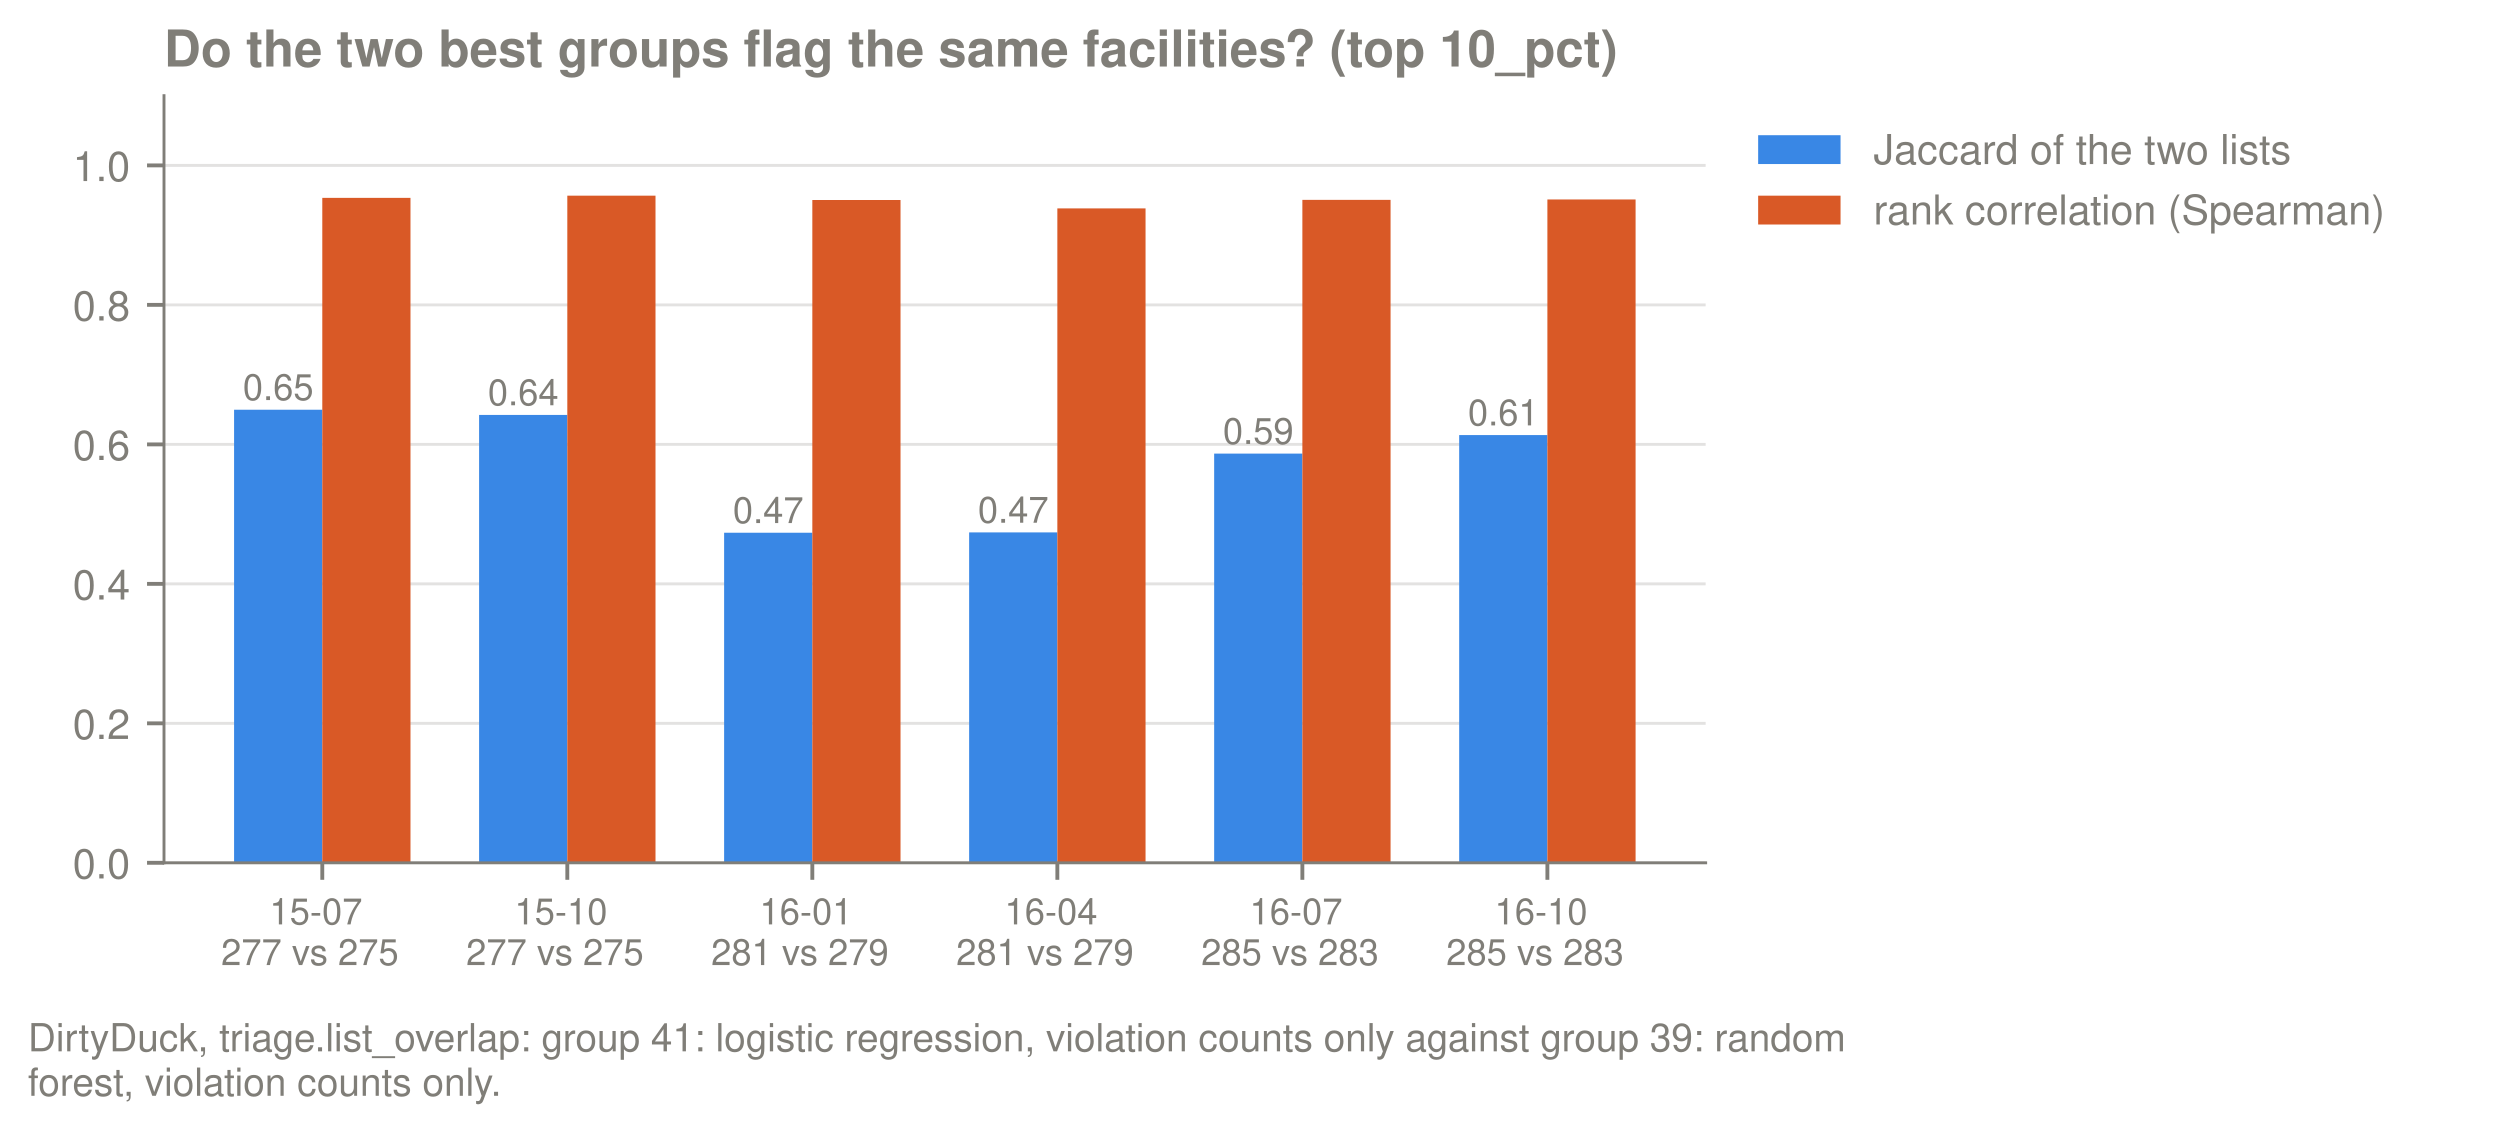
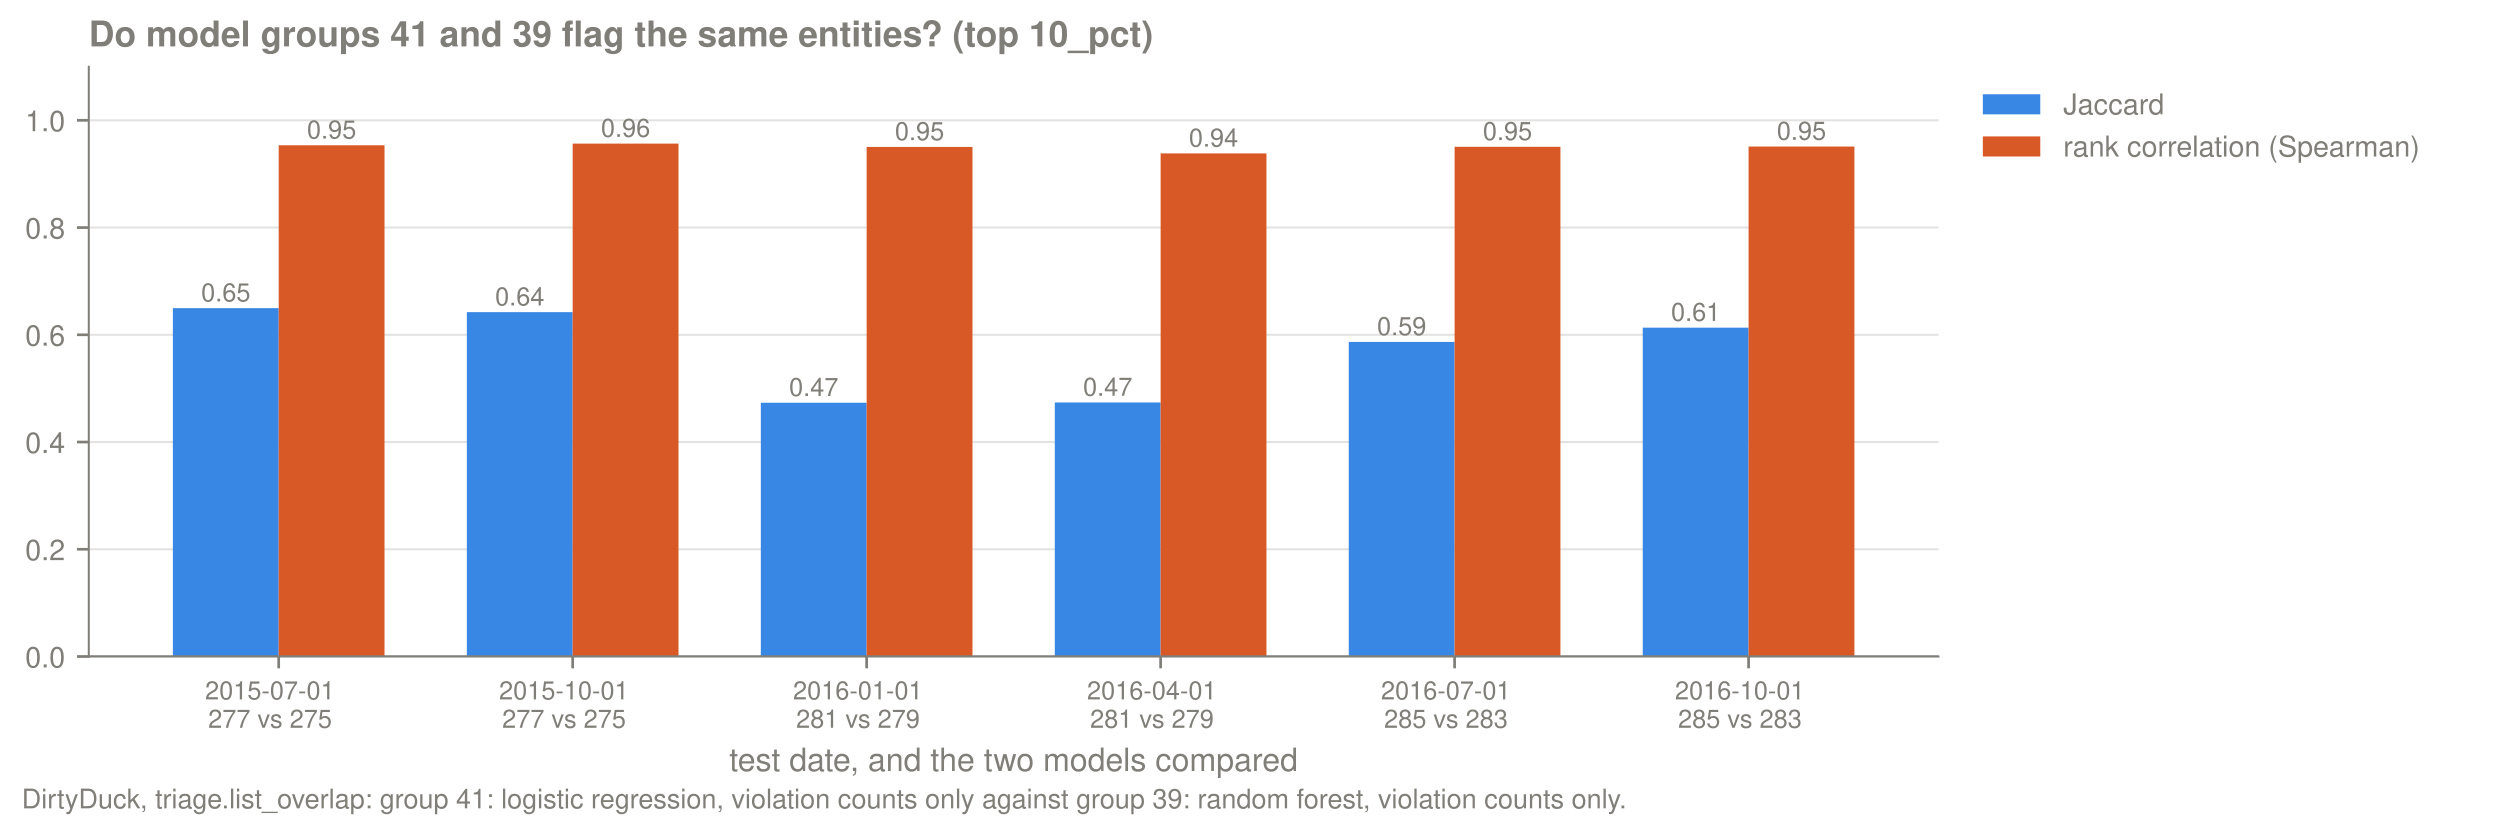
- <svg xmlns="http://www.w3.org/2000/svg" xmlns:xlink="http://www.w3.org/1999/xlink" width="515.826pt" height="233.522pt" viewBox="0 0 515.826 233.522" version="1.1">
+ <svg xmlns="http://www.w3.org/2000/svg" xmlns:xlink="http://www.w3.org/1999/xlink" width="739.922pt" height="246.885pt" viewBox="0 0 739.922 246.885" version="1.1">
  <defs>
    <style type="text/css">*{stroke-linejoin: round; stroke-linecap: butt}</style>
  </defs>
  <g id="figure_1">
    <g id="patch_1">
-       <path d="M 0 233.522  L 515.826 233.522  L 515.826 0  L 0 0  L 0 233.522  z " style="fill: none" />
+       <path d="M 0 246.885  L 739.922 246.885  L 739.922 0  L 0 0  L 0 246.885  z " style="fill: none" />
    </g>
    <g id="axes_1">
      <g id="patch_2">
-         <path d="M 33.838 178.026  L 351.93 178.026  L 351.93 19.738  L 33.838 19.738  L 33.838 178.026  z " style="fill: none" />
+         <path d="M 26.278 194.308  L 573.732 194.308  L 573.732 19.738  L 26.278 19.738  L 26.278 194.308  z " style="fill: none" />
      </g>
      <g id="matplotlib.axis_1">
        <g id="xtick_1">
          <g id="line2d_1">
            <defs>
-               <path id="mf71be8a03b" d="M 0 0  L 0 3.5  " style="stroke: #807e78; stroke-width: 0.8" />
+               <path id="m7ca76c869c" d="M 0 0  L 0 3.5  " style="stroke: #807e78; stroke-width: 0.8" />
            </defs>
            <g>
-               <use xlink:href="#mf71be8a03b" x="66.497" y="178.026" style="fill: #807e78; stroke: #807e78; stroke-width: 0.8" />
+               <use xlink:href="#m7ca76c869c" x="82.485" y="194.308" style="fill: #807e78; stroke: #807e78; stroke-width: 0.8" />
            </g>
          </g>
          <g id="text_1">
-             <text style="font-size: 7.5px; font-family: system-ui, -apple-system, 'Segoe UI', Helvetica, Arial, sans-serif; fill: #807e78" transform="translate(55.59989 190.7252)">15-07</text>
-             <text style="font-size: 7.5px; font-family: system-ui, -apple-system, 'Segoe UI', Helvetica, Arial, sans-serif; fill: #807e78" transform="translate(45.6243 199.1235)">277 vs 275</text>
+             <text style="font-size: 7.5px; font-family: system-ui, -apple-system, 'Segoe UI', Helvetica, Arial, sans-serif; fill: #807e78" transform="translate(60.69148 207.0072)">2015-07-01</text>
+             <text style="font-size: 7.5px; font-family: system-ui, -apple-system, 'Segoe UI', Helvetica, Arial, sans-serif; fill: #807e78" transform="translate(61.61258 215.4055)">277 vs 275</text>
          </g>
        </g>
        <g id="xtick_2">
          <g id="line2d_2">
            <g>
-               <use xlink:href="#mf71be8a03b" x="117.052" y="178.026" style="fill: #807e78; stroke: #807e78; stroke-width: 0.8" />
+               <use xlink:href="#m7ca76c869c" x="169.493" y="194.308" style="fill: #807e78; stroke: #807e78; stroke-width: 0.8" />
            </g>
          </g>
          <g id="text_2">
-             <text style="font-size: 7.5px; font-family: system-ui, -apple-system, 'Segoe UI', Helvetica, Arial, sans-serif; fill: #807e78" transform="translate(106.1549 190.7252)">15-10</text>
-             <text style="font-size: 7.5px; font-family: system-ui, -apple-system, 'Segoe UI', Helvetica, Arial, sans-serif; fill: #807e78" transform="translate(96.17935 199.1235)">277 vs 275</text>
+             <text style="font-size: 7.5px; font-family: system-ui, -apple-system, 'Segoe UI', Helvetica, Arial, sans-serif; fill: #807e78" transform="translate(147.6995 207.0072)">2015-10-01</text>
+             <text style="font-size: 7.5px; font-family: system-ui, -apple-system, 'Segoe UI', Helvetica, Arial, sans-serif; fill: #807e78" transform="translate(148.6206 215.4055)">277 vs 275</text>
          </g>
        </g>
        <g id="xtick_3">
          <g id="line2d_3">
            <g>
-               <use xlink:href="#mf71be8a03b" x="167.607" y="178.026" style="fill: #807e78; stroke: #807e78; stroke-width: 0.8" />
+               <use xlink:href="#m7ca76c869c" x="256.501" y="194.308" style="fill: #807e78; stroke: #807e78; stroke-width: 0.8" />
            </g>
          </g>
          <g id="text_3">
-             <text style="font-size: 7.5px; font-family: system-ui, -apple-system, 'Segoe UI', Helvetica, Arial, sans-serif; fill: #807e78" transform="translate(156.71 190.7252)">16-01</text>
-             <text style="font-size: 7.5px; font-family: system-ui, -apple-system, 'Segoe UI', Helvetica, Arial, sans-serif; fill: #807e78" transform="translate(146.7344 199.1235)">281 vs 279</text>
+             <text style="font-size: 7.5px; font-family: system-ui, -apple-system, 'Segoe UI', Helvetica, Arial, sans-serif; fill: #807e78" transform="translate(234.7075 207.0072)">2016-01-01</text>
+             <text style="font-size: 7.5px; font-family: system-ui, -apple-system, 'Segoe UI', Helvetica, Arial, sans-serif; fill: #807e78" transform="translate(235.6286 215.4055)">281 vs 279</text>
          </g>
        </g>
        <g id="xtick_4">
          <g id="line2d_4">
            <g>
-               <use xlink:href="#mf71be8a03b" x="218.162" y="178.026" style="fill: #807e78; stroke: #807e78; stroke-width: 0.8" />
+               <use xlink:href="#m7ca76c869c" x="343.509" y="194.308" style="fill: #807e78; stroke: #807e78; stroke-width: 0.8" />
            </g>
          </g>
          <g id="text_4">
-             <text style="font-size: 7.5px; font-family: system-ui, -apple-system, 'Segoe UI', Helvetica, Arial, sans-serif; fill: #807e78" transform="translate(207.265 190.7252)">16-04</text>
-             <text style="font-size: 7.5px; font-family: system-ui, -apple-system, 'Segoe UI', Helvetica, Arial, sans-serif; fill: #807e78" transform="translate(197.2895 199.1235)">281 vs 279</text>
+             <text style="font-size: 7.5px; font-family: system-ui, -apple-system, 'Segoe UI', Helvetica, Arial, sans-serif; fill: #807e78" transform="translate(321.7156 207.0072)">2016-04-01</text>
+             <text style="font-size: 7.5px; font-family: system-ui, -apple-system, 'Segoe UI', Helvetica, Arial, sans-serif; fill: #807e78" transform="translate(322.6367 215.4055)">281 vs 279</text>
          </g>
        </g>
        <g id="xtick_5">
          <g id="line2d_5">
            <g>
-               <use xlink:href="#mf71be8a03b" x="268.717" y="178.026" style="fill: #807e78; stroke: #807e78; stroke-width: 0.8" />
+               <use xlink:href="#m7ca76c869c" x="430.517" y="194.308" style="fill: #807e78; stroke: #807e78; stroke-width: 0.8" />
            </g>
          </g>
          <g id="text_5">
-             <text style="font-size: 7.5px; font-family: system-ui, -apple-system, 'Segoe UI', Helvetica, Arial, sans-serif; fill: #807e78" transform="translate(257.8201 190.7252)">16-07</text>
-             <text style="font-size: 7.5px; font-family: system-ui, -apple-system, 'Segoe UI', Helvetica, Arial, sans-serif; fill: #807e78" transform="translate(247.8445 199.1235)">285 vs 283</text>
+             <text style="font-size: 7.5px; font-family: system-ui, -apple-system, 'Segoe UI', Helvetica, Arial, sans-serif; fill: #807e78" transform="translate(408.7236 207.0072)">2016-07-01</text>
+             <text style="font-size: 7.5px; font-family: system-ui, -apple-system, 'Segoe UI', Helvetica, Arial, sans-serif; fill: #807e78" transform="translate(409.6447 215.4055)">285 vs 283</text>
          </g>
        </g>
        <g id="xtick_6">
          <g id="line2d_6">
            <g>
-               <use xlink:href="#mf71be8a03b" x="319.272" y="178.026" style="fill: #807e78; stroke: #807e78; stroke-width: 0.8" />
+               <use xlink:href="#m7ca76c869c" x="517.525" y="194.308" style="fill: #807e78; stroke: #807e78; stroke-width: 0.8" />
            </g>
          </g>
          <g id="text_6">
-             <text style="font-size: 7.5px; font-family: system-ui, -apple-system, 'Segoe UI', Helvetica, Arial, sans-serif; fill: #807e78" transform="translate(308.3752 190.7252)">16-10</text>
-             <text style="font-size: 7.5px; font-family: system-ui, -apple-system, 'Segoe UI', Helvetica, Arial, sans-serif; fill: #807e78" transform="translate(298.3996 199.1235)">285 vs 283</text>
-           </g>
+             <text style="font-size: 7.5px; font-family: system-ui, -apple-system, 'Segoe UI', Helvetica, Arial, sans-serif; fill: #807e78" transform="translate(495.7316 207.0072)">2016-10-01</text>
+             <text style="font-size: 7.5px; font-family: system-ui, -apple-system, 'Segoe UI', Helvetica, Arial, sans-serif; fill: #807e78" transform="translate(496.6527 215.4055)">285 vs 283</text>
+           </g>
+         </g>
+         <g id="text_7">
+           <text style="font-size: 9.5px; font-family: system-ui, -apple-system, 'Segoe UI', Helvetica, Arial, sans-serif; text-anchor: middle; fill: #807e78" x="300.005" y="228.184" transform="rotate(-0 300.0049 228.1838)">test date, and the two models compared</text>
        </g>
      </g>
      <g id="matplotlib.axis_2">
        <g id="ytick_1">
          <g id="line2d_7">
-             <path d="M 33.838 178.026  L 351.93 178.026  " clip-path="url(#p73d7c0684d)" style="fill: none; stroke: #807e78; stroke-opacity: 0.22; stroke-width: 0.6; stroke-linecap: round" />
+             <path d="M 26.278 194.308  L 573.732 194.308  " clip-path="url(#paeca32a2e2)" style="fill: none; stroke: #807e78; stroke-opacity: 0.22; stroke-width: 0.6; stroke-linecap: round" />
          </g>
          <g id="line2d_8">
            <defs>
-               <path id="m16d08b4e12" d="M 0 0  L -3.5 0  " style="stroke: #807e78; stroke-width: 0.8" />
+               <path id="m4a74f7f7e6" d="M 0 0  L -3.5 0  " style="stroke: #807e78; stroke-width: 0.8" />
            </defs>
            <g>
-               <use xlink:href="#m16d08b4e12" x="33.838" y="178.026" style="fill: #807e78; stroke: #807e78; stroke-width: 0.8" />
-             </g>
-           </g>
-           <g id="text_7">
-             <text style="font-size: 8.5px; font-family: system-ui, -apple-system, 'Segoe UI', Helvetica, Arial, sans-serif; text-anchor: end; fill: #807e78" x="26.838" y="181.256" transform="rotate(-0 26.838 181.2557)">0.0</text>
+               <use xlink:href="#m4a74f7f7e6" x="26.278" y="194.308" style="fill: #807e78; stroke: #807e78; stroke-width: 0.8" />
+             </g>
+           </g>
+           <g id="text_8">
+             <text style="font-size: 8.5px; font-family: system-ui, -apple-system, 'Segoe UI', Helvetica, Arial, sans-serif; text-anchor: end; fill: #807e78" x="19.278" y="197.538" transform="rotate(-0 19.27766 197.5377)">0.0</text>
          </g>
        </g>
        <g id="ytick_2">
          <g id="line2d_9">
-             <path d="M 33.838 149.247  L 351.93 149.247  " clip-path="url(#p73d7c0684d)" style="fill: none; stroke: #807e78; stroke-opacity: 0.22; stroke-width: 0.6; stroke-linecap: round" />
+             <path d="M 26.278 162.568  L 573.732 162.568  " clip-path="url(#paeca32a2e2)" style="fill: none; stroke: #807e78; stroke-opacity: 0.22; stroke-width: 0.6; stroke-linecap: round" />
          </g>
          <g id="line2d_10">
            <g>
-               <use xlink:href="#m16d08b4e12" x="33.838" y="149.247" style="fill: #807e78; stroke: #807e78; stroke-width: 0.8" />
-             </g>
-           </g>
-           <g id="text_8">
-             <text style="font-size: 8.5px; font-family: system-ui, -apple-system, 'Segoe UI', Helvetica, Arial, sans-serif; text-anchor: end; fill: #807e78" x="26.838" y="152.476" transform="rotate(-0 26.838 152.4761)">0.2</text>
+               <use xlink:href="#m4a74f7f7e6" x="26.278" y="162.568" style="fill: #807e78; stroke: #807e78; stroke-width: 0.8" />
+             </g>
+           </g>
+           <g id="text_9">
+             <text style="font-size: 8.5px; font-family: system-ui, -apple-system, 'Segoe UI', Helvetica, Arial, sans-serif; text-anchor: end; fill: #807e78" x="19.278" y="165.798" transform="rotate(-0 19.27766 165.7977)">0.2</text>
          </g>
        </g>
        <g id="ytick_3">
          <g id="line2d_11">
-             <path d="M 33.838 120.467  L 351.93 120.467  " clip-path="url(#p73d7c0684d)" style="fill: none; stroke: #807e78; stroke-opacity: 0.22; stroke-width: 0.6; stroke-linecap: round" />
+             <path d="M 26.278 130.828  L 573.732 130.828  " clip-path="url(#paeca32a2e2)" style="fill: none; stroke: #807e78; stroke-opacity: 0.22; stroke-width: 0.6; stroke-linecap: round" />
          </g>
          <g id="line2d_12">
            <g>
-               <use xlink:href="#m16d08b4e12" x="33.838" y="120.467" style="fill: #807e78; stroke: #807e78; stroke-width: 0.8" />
-             </g>
-           </g>
-           <g id="text_9">
-             <text style="font-size: 8.5px; font-family: system-ui, -apple-system, 'Segoe UI', Helvetica, Arial, sans-serif; text-anchor: end; fill: #807e78" x="26.838" y="123.696" transform="rotate(-0 26.838 123.6964)">0.4</text>
+               <use xlink:href="#m4a74f7f7e6" x="26.278" y="130.828" style="fill: #807e78; stroke: #807e78; stroke-width: 0.8" />
+             </g>
+           </g>
+           <g id="text_10">
+             <text style="font-size: 8.5px; font-family: system-ui, -apple-system, 'Segoe UI', Helvetica, Arial, sans-serif; text-anchor: end; fill: #807e78" x="19.278" y="134.058" transform="rotate(-0 19.27766 134.0577)">0.4</text>
          </g>
        </g>
        <g id="ytick_4">
          <g id="line2d_13">
-             <path d="M 33.838 91.687  L 351.93 91.687  " clip-path="url(#p73d7c0684d)" style="fill: none; stroke: #807e78; stroke-opacity: 0.22; stroke-width: 0.6; stroke-linecap: round" />
+             <path d="M 26.278 99.088  L 573.732 99.088  " clip-path="url(#paeca32a2e2)" style="fill: none; stroke: #807e78; stroke-opacity: 0.22; stroke-width: 0.6; stroke-linecap: round" />
          </g>
          <g id="line2d_14">
            <g>
-               <use xlink:href="#m16d08b4e12" x="33.838" y="91.687" style="fill: #807e78; stroke: #807e78; stroke-width: 0.8" />
-             </g>
-           </g>
-           <g id="text_10">
-             <text style="font-size: 8.5px; font-family: system-ui, -apple-system, 'Segoe UI', Helvetica, Arial, sans-serif; text-anchor: end; fill: #807e78" x="26.838" y="94.917" transform="rotate(-0 26.838 94.91679)">0.6</text>
+               <use xlink:href="#m4a74f7f7e6" x="26.278" y="99.088" style="fill: #807e78; stroke: #807e78; stroke-width: 0.8" />
+             </g>
+           </g>
+           <g id="text_11">
+             <text style="font-size: 8.5px; font-family: system-ui, -apple-system, 'Segoe UI', Helvetica, Arial, sans-serif; text-anchor: end; fill: #807e78" x="19.278" y="102.318" transform="rotate(-0 19.27766 102.3177)">0.6</text>
          </g>
        </g>
        <g id="ytick_5">
          <g id="line2d_15">
-             <path d="M 33.838 62.908  L 351.93 62.908  " clip-path="url(#p73d7c0684d)" style="fill: none; stroke: #807e78; stroke-opacity: 0.22; stroke-width: 0.6; stroke-linecap: round" />
+             <path d="M 26.278 67.348  L 573.732 67.348  " clip-path="url(#paeca32a2e2)" style="fill: none; stroke: #807e78; stroke-opacity: 0.22; stroke-width: 0.6; stroke-linecap: round" />
          </g>
          <g id="line2d_16">
            <g>
-               <use xlink:href="#m16d08b4e12" x="33.838" y="62.908" style="fill: #807e78; stroke: #807e78; stroke-width: 0.8" />
-             </g>
-           </g>
-           <g id="text_11">
-             <text style="font-size: 8.5px; font-family: system-ui, -apple-system, 'Segoe UI', Helvetica, Arial, sans-serif; text-anchor: end; fill: #807e78" x="26.838" y="66.137" transform="rotate(-0 26.838 66.13715)">0.8</text>
+               <use xlink:href="#m4a74f7f7e6" x="26.278" y="67.348" style="fill: #807e78; stroke: #807e78; stroke-width: 0.8" />
+             </g>
+           </g>
+           <g id="text_12">
+             <text style="font-size: 8.5px; font-family: system-ui, -apple-system, 'Segoe UI', Helvetica, Arial, sans-serif; text-anchor: end; fill: #807e78" x="19.278" y="70.578" transform="rotate(-0 19.27766 70.57769)">0.8</text>
          </g>
        </g>
        <g id="ytick_6">
          <g id="line2d_17">
-             <path d="M 33.838 34.128  L 351.93 34.128  " clip-path="url(#p73d7c0684d)" style="fill: none; stroke: #807e78; stroke-opacity: 0.22; stroke-width: 0.6; stroke-linecap: round" />
+             <path d="M 26.278 35.608  L 573.732 35.608  " clip-path="url(#paeca32a2e2)" style="fill: none; stroke: #807e78; stroke-opacity: 0.22; stroke-width: 0.6; stroke-linecap: round" />
          </g>
          <g id="line2d_18">
            <g>
-               <use xlink:href="#m16d08b4e12" x="33.838" y="34.128" style="fill: #807e78; stroke: #807e78; stroke-width: 0.8" />
-             </g>
-           </g>
-           <g id="text_12">
-             <text style="font-size: 8.5px; font-family: system-ui, -apple-system, 'Segoe UI', Helvetica, Arial, sans-serif; text-anchor: end; fill: #807e78" x="26.838" y="37.358" transform="rotate(-0 26.838 37.35751)">1.0</text>
+               <use xlink:href="#m4a74f7f7e6" x="26.278" y="35.608" style="fill: #807e78; stroke: #807e78; stroke-width: 0.8" />
+             </g>
+           </g>
+           <g id="text_13">
+             <text style="font-size: 8.5px; font-family: system-ui, -apple-system, 'Segoe UI', Helvetica, Arial, sans-serif; text-anchor: end; fill: #807e78" x="19.278" y="38.838" transform="rotate(-0 19.27766 38.83769)">1.0</text>
          </g>
        </g>
      </g>
      <g id="patch_3">
-         <path d="M 48.297 178.026  L 66.497 178.026  L 66.497 84.541  L 48.297 84.541  z " clip-path="url(#p73d7c0684d)" style="fill: #3987e5" />
+         <path d="M 51.162 194.308  L 82.485 194.308  L 82.485 91.207  L 51.162 91.207  z " clip-path="url(#paeca32a2e2)" style="fill: #3987e5" />
      </g>
      <g id="patch_4">
-         <path d="M 98.852 178.026  L 117.052 178.026  L 117.052 85.613  L 98.852 85.613  z " clip-path="url(#p73d7c0684d)" style="fill: #3987e5" />
+         <path d="M 138.17 194.308  L 169.493 194.308  L 169.493 92.389  L 138.17 92.389  z " clip-path="url(#paeca32a2e2)" style="fill: #3987e5" />
      </g>
      <g id="patch_5">
-         <path d="M 149.407 178.026  L 167.607 178.026  L 167.607 109.922  L 149.407 109.922  z " clip-path="url(#p73d7c0684d)" style="fill: #3987e5" />
+         <path d="M 225.178 194.308  L 256.501 194.308  L 256.501 119.199  L 225.178 119.199  z " clip-path="url(#paeca32a2e2)" style="fill: #3987e5" />
      </g>
      <g id="patch_6">
-         <path d="M 199.962 178.026  L 218.162 178.026  L 218.162 109.856  L 199.962 109.856  z " clip-path="url(#p73d7c0684d)" style="fill: #3987e5" />
+         <path d="M 312.186 194.308  L 343.509 194.308  L 343.509 119.126  L 312.186 119.126  z " clip-path="url(#paeca32a2e2)" style="fill: #3987e5" />
      </g>
      <g id="patch_7">
-         <path d="M 250.517 178.026  L 268.717 178.026  L 268.717 93.598  L 250.517 93.598  z " clip-path="url(#p73d7c0684d)" style="fill: #3987e5" />
+         <path d="M 399.194 194.308  L 430.517 194.308  L 430.517 101.196  L 399.194 101.196  z " clip-path="url(#paeca32a2e2)" style="fill: #3987e5" />
      </g>
      <g id="patch_8">
-         <path d="M 301.072 178.026  L 319.272 178.026  L 319.272 89.772  L 301.072 89.772  z " clip-path="url(#p73d7c0684d)" style="fill: #3987e5" />
+         <path d="M 486.202 194.308  L 517.525 194.308  L 517.525 96.976  L 486.202 96.976  z " clip-path="url(#paeca32a2e2)" style="fill: #3987e5" />
      </g>
      <g id="patch_9">
-         <path d="M 66.497 178.026  L 84.696 178.026  L 84.696 40.832  L 66.497 40.832  z " clip-path="url(#p73d7c0684d)" style="fill: #d95926" />
+         <path d="M 82.485 194.308  L 113.808 194.308  L 113.808 43.001  L 82.485 43.001  z " clip-path="url(#paeca32a2e2)" style="fill: #d95926" />
      </g>
      <g id="patch_10">
-         <path d="M 117.052 178.026  L 135.251 178.026  L 135.251 40.378  L 117.052 40.378  z " clip-path="url(#p73d7c0684d)" style="fill: #d95926" />
+         <path d="M 169.493 194.308  L 200.816 194.308  L 200.816 42.502  L 169.493 42.502  z " clip-path="url(#paeca32a2e2)" style="fill: #d95926" />
      </g>
      <g id="patch_11">
-         <path d="M 167.607 178.026  L 185.806 178.026  L 185.806 41.264  L 167.607 41.264  z " clip-path="url(#p73d7c0684d)" style="fill: #d95926" />
+         <path d="M 256.501 194.308  L 287.824 194.308  L 287.824 43.478  L 256.501 43.478  z " clip-path="url(#paeca32a2e2)" style="fill: #d95926" />
      </g>
      <g id="patch_12">
-         <path d="M 218.162 178.026  L 236.362 178.026  L 236.362 43.005  L 218.162 43.005  z " clip-path="url(#p73d7c0684d)" style="fill: #d95926" />
+         <path d="M 343.509 194.308  L 374.832 194.308  L 374.832 45.398  L 343.509 45.398  z " clip-path="url(#paeca32a2e2)" style="fill: #d95926" />
      </g>
      <g id="patch_13">
-         <path d="M 268.717 178.026  L 286.917 178.026  L 286.917 41.238  L 268.717 41.238  z " clip-path="url(#p73d7c0684d)" style="fill: #d95926" />
+         <path d="M 430.517 194.308  L 461.84 194.308  L 461.84 43.45  L 430.517 43.45  z " clip-path="url(#paeca32a2e2)" style="fill: #d95926" />
      </g>
      <g id="patch_14">
-         <path d="M 319.272 178.026  L 337.472 178.026  L 337.472 41.162  L 319.272 41.162  z " clip-path="url(#p73d7c0684d)" style="fill: #d95926" />
+         <path d="M 517.525 194.308  L 548.848 194.308  L 548.848 43.365  L 517.525 43.365  z " clip-path="url(#paeca32a2e2)" style="fill: #d95926" />
+       </g>
+       <g id="line2d_19">
+         <path d="M 26.278 194.308  L 573.732 194.308  " clip-path="url(#paeca32a2e2)" style="fill: none; stroke: #807e78; stroke-width: 0.6; stroke-linecap: round" />
      </g>
      <g id="patch_15">
-         <path d="M 33.838 178.026  L 33.838 19.738  " style="fill: none; stroke: #807e78; stroke-width: 0.6; stroke-linejoin: miter; stroke-linecap: square" />
+         <path d="M 26.278 194.308  L 26.278 19.738  " style="fill: none; stroke: #807e78; stroke-width: 0.6; stroke-linejoin: miter; stroke-linecap: square" />
      </g>
      <g id="patch_16">
-         <path d="M 33.838 178.026  L 351.93 178.026  " style="fill: none; stroke: #807e78; stroke-width: 0.6; stroke-linejoin: miter; stroke-linecap: square" />
-       </g>
-       <g id="text_13">
-         <text style="font-size: 7.5px; font-family: system-ui, -apple-system, 'Segoe UI', Helvetica, Arial, sans-serif; text-anchor: middle; fill: #807e78" x="57.397" y="82.541" transform="rotate(-0 57.39666 82.54083)">0.65</text>
+         <path d="M 26.278 194.308  L 573.732 194.308  " style="fill: none; stroke: #807e78; stroke-width: 0.6; stroke-linejoin: miter; stroke-linecap: square" />
      </g>
      <g id="text_14">
-         <text style="font-size: 7.5px; font-family: system-ui, -apple-system, 'Segoe UI', Helvetica, Arial, sans-serif; text-anchor: middle; fill: #807e78" x="107.952" y="83.613" transform="rotate(-0 107.9517 83.61298)">0.64</text>
+         <text style="font-size: 7.5px; font-family: system-ui, -apple-system, 'Segoe UI', Helvetica, Arial, sans-serif; text-anchor: middle; fill: #807e78" x="66.823" y="89.207" transform="rotate(-0 66.8234 89.20661)">0.65</text>
      </g>
      <g id="text_15">
-         <text style="font-size: 7.5px; font-family: system-ui, -apple-system, 'Segoe UI', Helvetica, Arial, sans-serif; text-anchor: middle; fill: #807e78" x="158.507" y="107.922" transform="rotate(-0 158.5068 107.9225)">0.47</text>
+         <text style="font-size: 7.5px; font-family: system-ui, -apple-system, 'Segoe UI', Helvetica, Arial, sans-serif; text-anchor: middle; fill: #807e78" x="98.146" y="41.001" transform="rotate(-0 98.14629 41.00134)">0.95</text>
      </g>
      <g id="text_16">
-         <text style="font-size: 7.5px; font-family: system-ui, -apple-system, 'Segoe UI', Helvetica, Arial, sans-serif; text-anchor: middle; fill: #807e78" x="209.062" y="107.856" transform="rotate(-0 209.0618 107.8559)">0.47</text>
+         <text style="font-size: 7.5px; font-family: system-ui, -apple-system, 'Segoe UI', Helvetica, Arial, sans-serif; text-anchor: middle; fill: #807e78" x="153.831" y="90.389" transform="rotate(-0 153.8314 90.38905)">0.64</text>
      </g>
      <g id="text_17">
-         <text style="font-size: 7.5px; font-family: system-ui, -apple-system, 'Segoe UI', Helvetica, Arial, sans-serif; text-anchor: middle; fill: #807e78" x="259.617" y="91.598" transform="rotate(-0 259.6169 91.5984)">0.59</text>
+         <text style="font-size: 7.5px; font-family: system-ui, -apple-system, 'Segoe UI', Helvetica, Arial, sans-serif; text-anchor: middle; fill: #807e78" x="185.154" y="40.502" transform="rotate(-0 185.1543 40.50159)">0.96</text>
      </g>
      <g id="text_18">
-         <text style="font-size: 7.5px; font-family: system-ui, -apple-system, 'Segoe UI', Helvetica, Arial, sans-serif; text-anchor: middle; fill: #807e78" x="310.172" y="87.772" transform="rotate(-0 310.1719 87.77211)">0.61</text>
+         <text style="font-size: 7.5px; font-family: system-ui, -apple-system, 'Segoe UI', Helvetica, Arial, sans-serif; text-anchor: middle; fill: #807e78" x="240.839" y="117.199" transform="rotate(-0 240.8395 117.1991)">0.47</text>
      </g>
      <g id="text_19">
-         <text style="font-weight: 700; font-size: 10.5px; font-family: system-ui, -apple-system, 'Segoe UI', Helvetica, Arial, sans-serif; text-anchor: start; fill: #807e78" x="33.838" y="13.738" transform="rotate(-0 33.838 13.73836)">Do the two best groups flag the same facilities? (top 10_pct)</text>
+         <text style="font-size: 7.5px; font-family: system-ui, -apple-system, 'Segoe UI', Helvetica, Arial, sans-serif; text-anchor: middle; fill: #807e78" x="272.162" y="41.478" transform="rotate(-0 272.1623 41.47832)">0.95</text>
+       </g>
+       <g id="text_20">
+         <text style="font-size: 7.5px; font-family: system-ui, -apple-system, 'Segoe UI', Helvetica, Arial, sans-serif; text-anchor: middle; fill: #807e78" x="327.847" y="117.126" transform="rotate(-0 327.8475 117.1256)">0.47</text>
+       </g>
+       <g id="text_21">
+         <text style="font-size: 7.5px; font-family: system-ui, -apple-system, 'Segoe UI', Helvetica, Arial, sans-serif; text-anchor: middle; fill: #807e78" x="359.17" y="43.398" transform="rotate(-0 359.1704 43.39779)">0.94</text>
+       </g>
+       <g id="text_22">
+         <text style="font-size: 7.5px; font-family: system-ui, -apple-system, 'Segoe UI', Helvetica, Arial, sans-serif; text-anchor: middle; fill: #807e78" x="414.856" y="99.196" transform="rotate(-0 414.8555 99.19588)">0.59</text>
+       </g>
+       <g id="text_23">
+         <text style="font-size: 7.5px; font-family: system-ui, -apple-system, 'Segoe UI', Helvetica, Arial, sans-serif; text-anchor: middle; fill: #807e78" x="446.178" y="41.45" transform="rotate(-0 446.1784 41.45)">0.95</text>
+       </g>
+       <g id="text_24">
+         <text style="font-size: 7.5px; font-family: system-ui, -apple-system, 'Segoe UI', Helvetica, Arial, sans-serif; text-anchor: middle; fill: #807e78" x="501.864" y="94.976" transform="rotate(-0 501.8635 94.976)">0.61</text>
+       </g>
+       <g id="text_25">
+         <text style="font-size: 7.5px; font-family: system-ui, -apple-system, 'Segoe UI', Helvetica, Arial, sans-serif; text-anchor: middle; fill: #807e78" x="533.186" y="41.365" transform="rotate(-0 533.1864 41.36546)">0.95</text>
+       </g>
+       <g id="text_26">
+         <text style="font-weight: 700; font-size: 10.5px; font-family: system-ui, -apple-system, 'Segoe UI', Helvetica, Arial, sans-serif; text-anchor: start; fill: #807e78" x="26.278" y="13.738" transform="rotate(-0 26.27766 13.73836)">Do model groups 41 and 39 flag the same entities? (top 10_pct)</text>
      </g>
      <g id="legend_1">
        <g id="patch_17">
-           <path d="M 362.761 33.847  L 379.761 33.847  L 379.761 27.897  L 362.761 27.897  z " style="fill: #3987e5" />
-         </g>
-         <g id="text_20">
-           <text style="font-size: 8.5px; font-family: system-ui, -apple-system, 'Segoe UI', Helvetica, Arial, sans-serif; text-anchor: start; fill: #807e78" x="386.561" y="33.847" transform="rotate(-0 386.5613 33.84703)">Jaccard of the two lists</text>
+           <path d="M 586.857 33.847  L 603.857 33.847  L 603.857 27.897  L 586.857 27.897  z " style="fill: #3987e5" />
+         </g>
+         <g id="text_27">
+           <text style="font-size: 8.5px; font-family: system-ui, -apple-system, 'Segoe UI', Helvetica, Arial, sans-serif; text-anchor: start; fill: #807e78" x="610.657" y="33.847" transform="rotate(-0 610.6567 33.84703)">Jaccard</text>
        </g>
        <g id="patch_18">
-           <path d="M 362.761 46.323  L 379.761 46.323  L 379.761 40.373  L 362.761 40.373  z " style="fill: #d95926" />
-         </g>
-         <g id="text_21">
-           <text style="font-size: 8.5px; font-family: system-ui, -apple-system, 'Segoe UI', Helvetica, Arial, sans-serif; text-anchor: start; fill: #807e78" x="386.561" y="46.323" transform="rotate(-0 386.5613 46.32344)">rank correlation (Spearman)</text>
+           <path d="M 586.857 46.323  L 603.857 46.323  L 603.857 40.373  L 586.857 40.373  z " style="fill: #d95926" />
+         </g>
+         <g id="text_28">
+           <text style="font-size: 8.5px; font-family: system-ui, -apple-system, 'Segoe UI', Helvetica, Arial, sans-serif; text-anchor: start; fill: #807e78" x="610.657" y="46.323" transform="rotate(-0 610.6567 46.32344)">rank correlation (Spearman)</text>
        </g>
      </g>
    </g>
-     <g id="text_22">
-       <text style="font-size: 8px; font-family: system-ui, -apple-system, 'Segoe UI', Helvetica, Arial, sans-serif; fill: #807e78" transform="translate(5.76 216.9171)">DirtyDuck, triage.list_overlap: group 41: logistic regression, violation counts only against group 39: random</text>
-       <text style="font-size: 8px; font-family: system-ui, -apple-system, 'Segoe UI', Helvetica, Arial, sans-serif; fill: #807e78" transform="translate(5.76 226.0979)">forest, violation counts only.</text>
+     <g id="text_29">
+       <text style="font-size: 8px; font-family: system-ui, -apple-system, 'Segoe UI', Helvetica, Arial, sans-serif; text-anchor: start; fill: #807e78" x="6.432" y="239.239" transform="rotate(-0 6.43176 239.2385)">DirtyDuck, triage.list_overlap: group 41: logistic regression, violation counts only against group 39: random forest, violation counts only.</text>
    </g>
  </g>
  <defs>
-     <clipPath id="p73d7c0684d">
-       <rect x="33.838" y="19.738" width="318.092" height="158.288" />
+     <clipPath id="paeca32a2e2">
+       <rect x="26.278" y="19.738" width="547.455" height="174.57" />
    </clipPath>
  </defs>
</svg>
